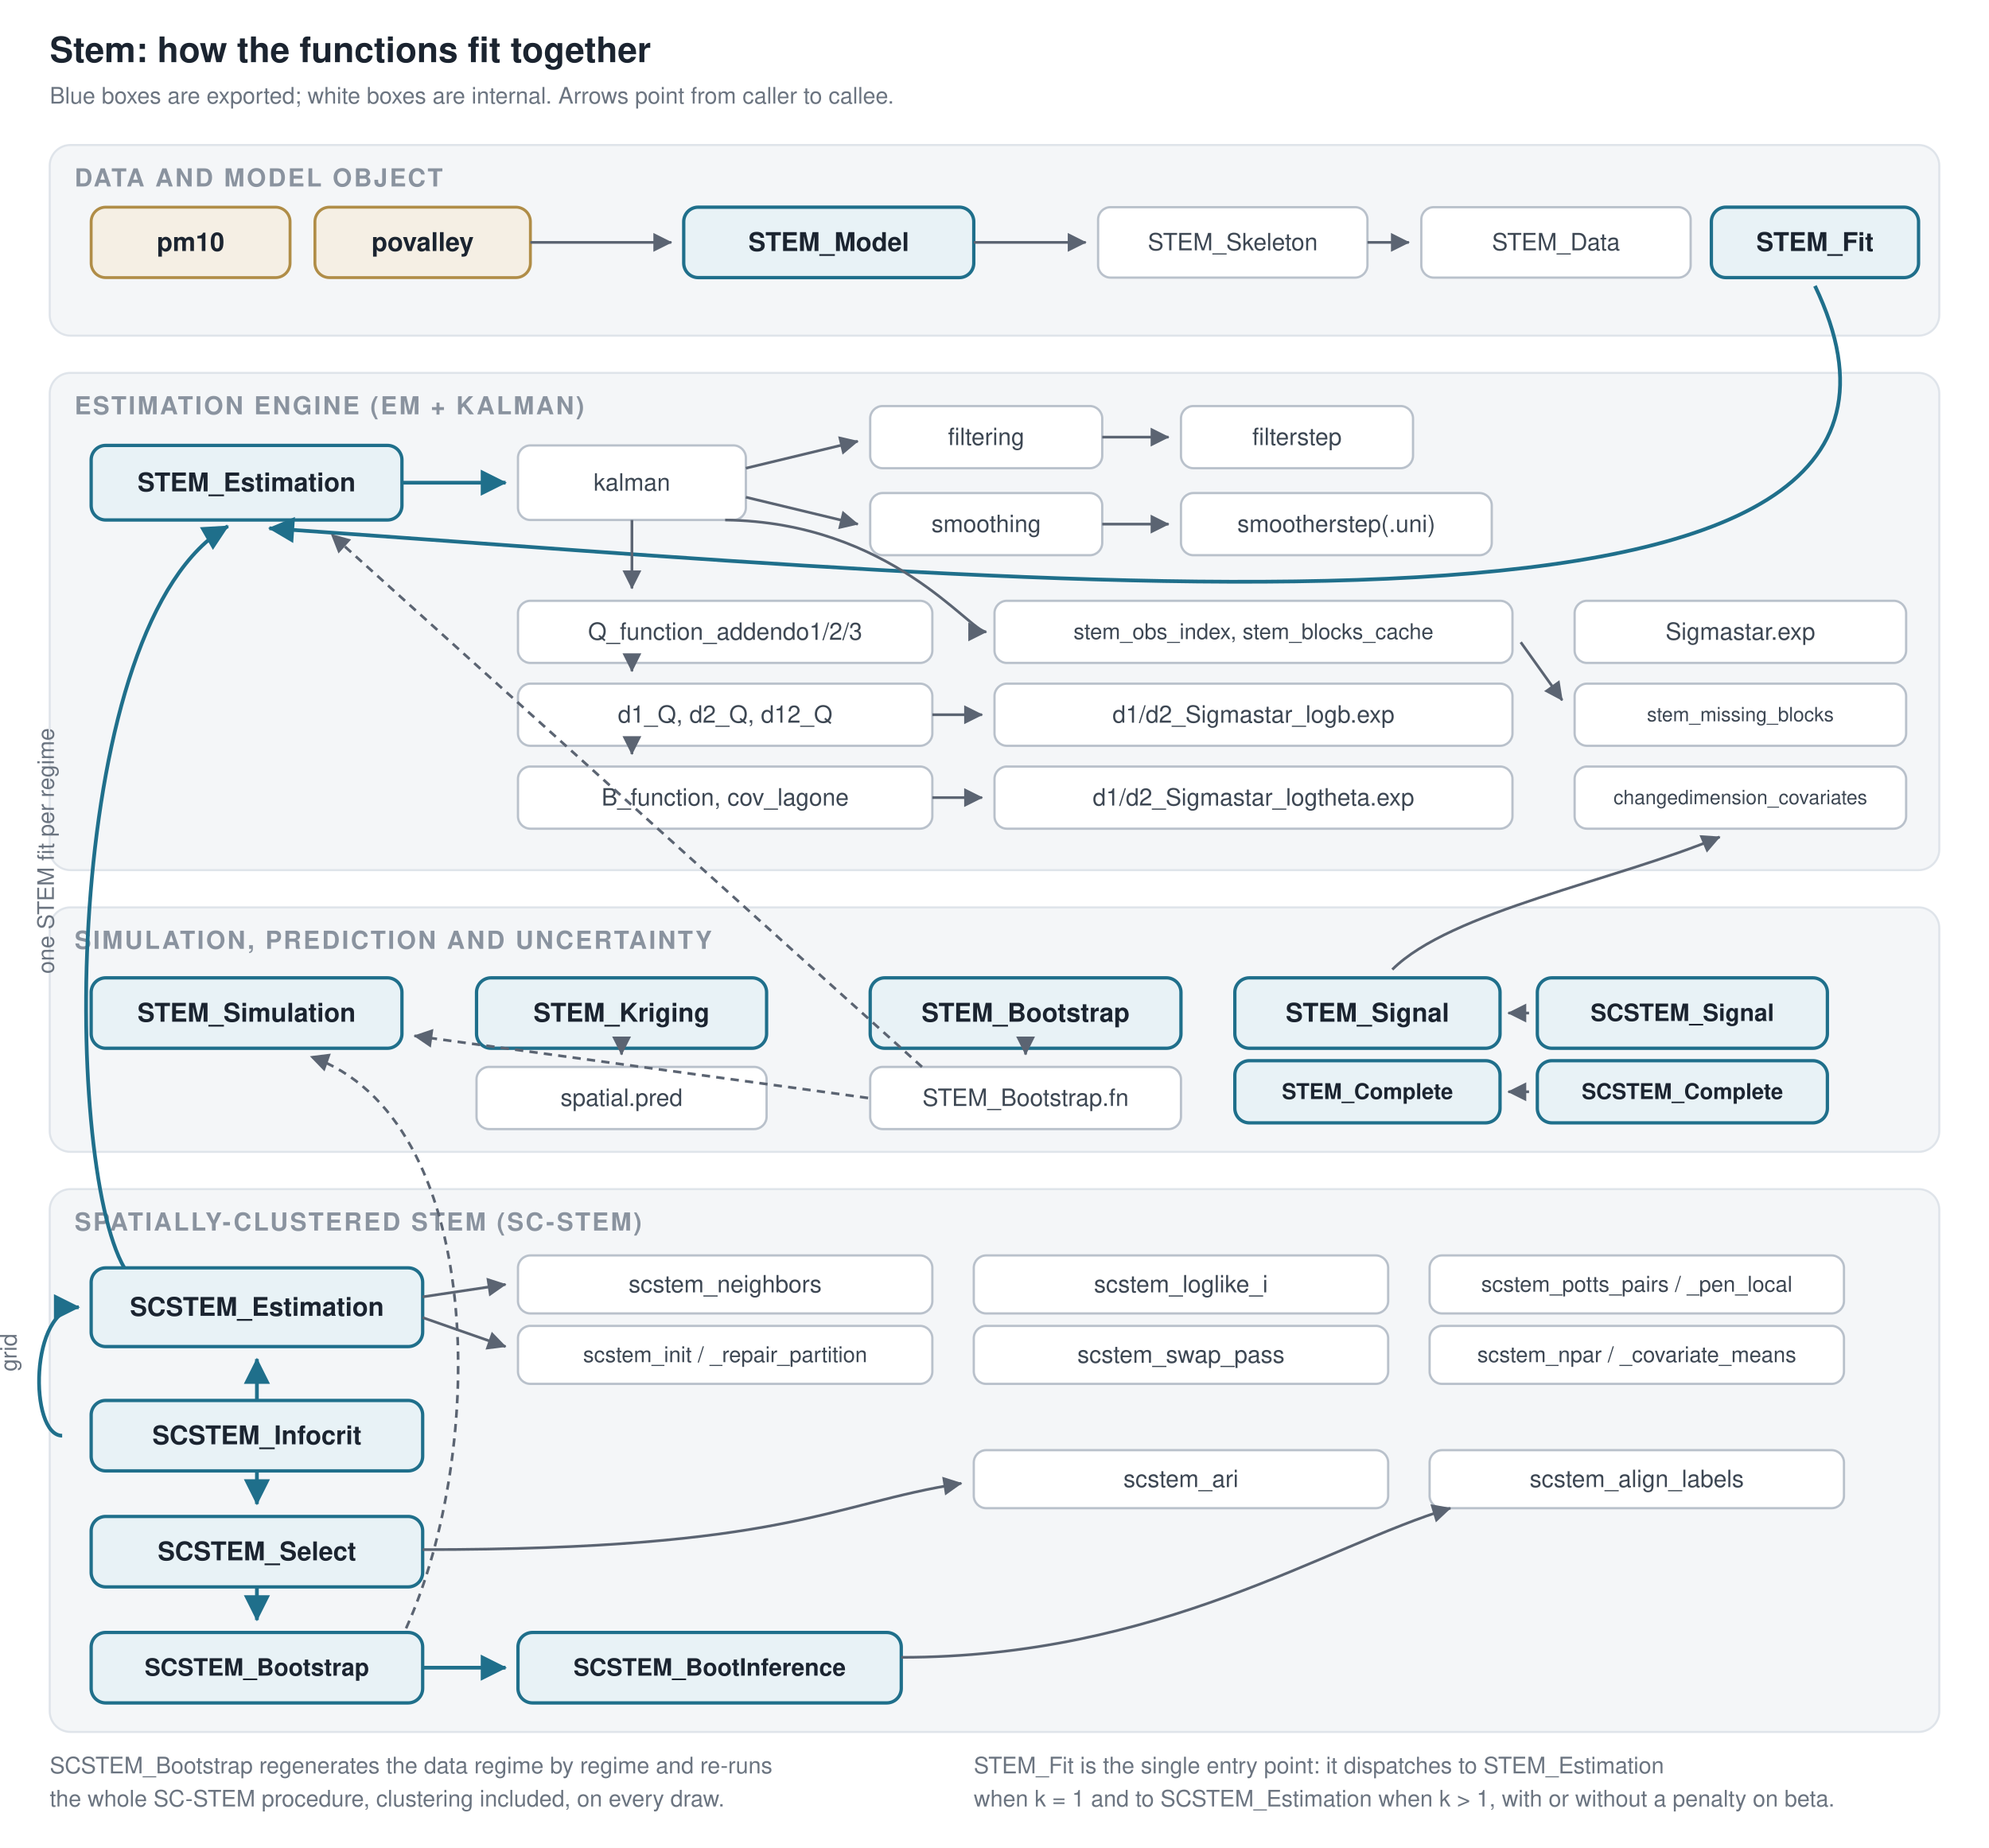
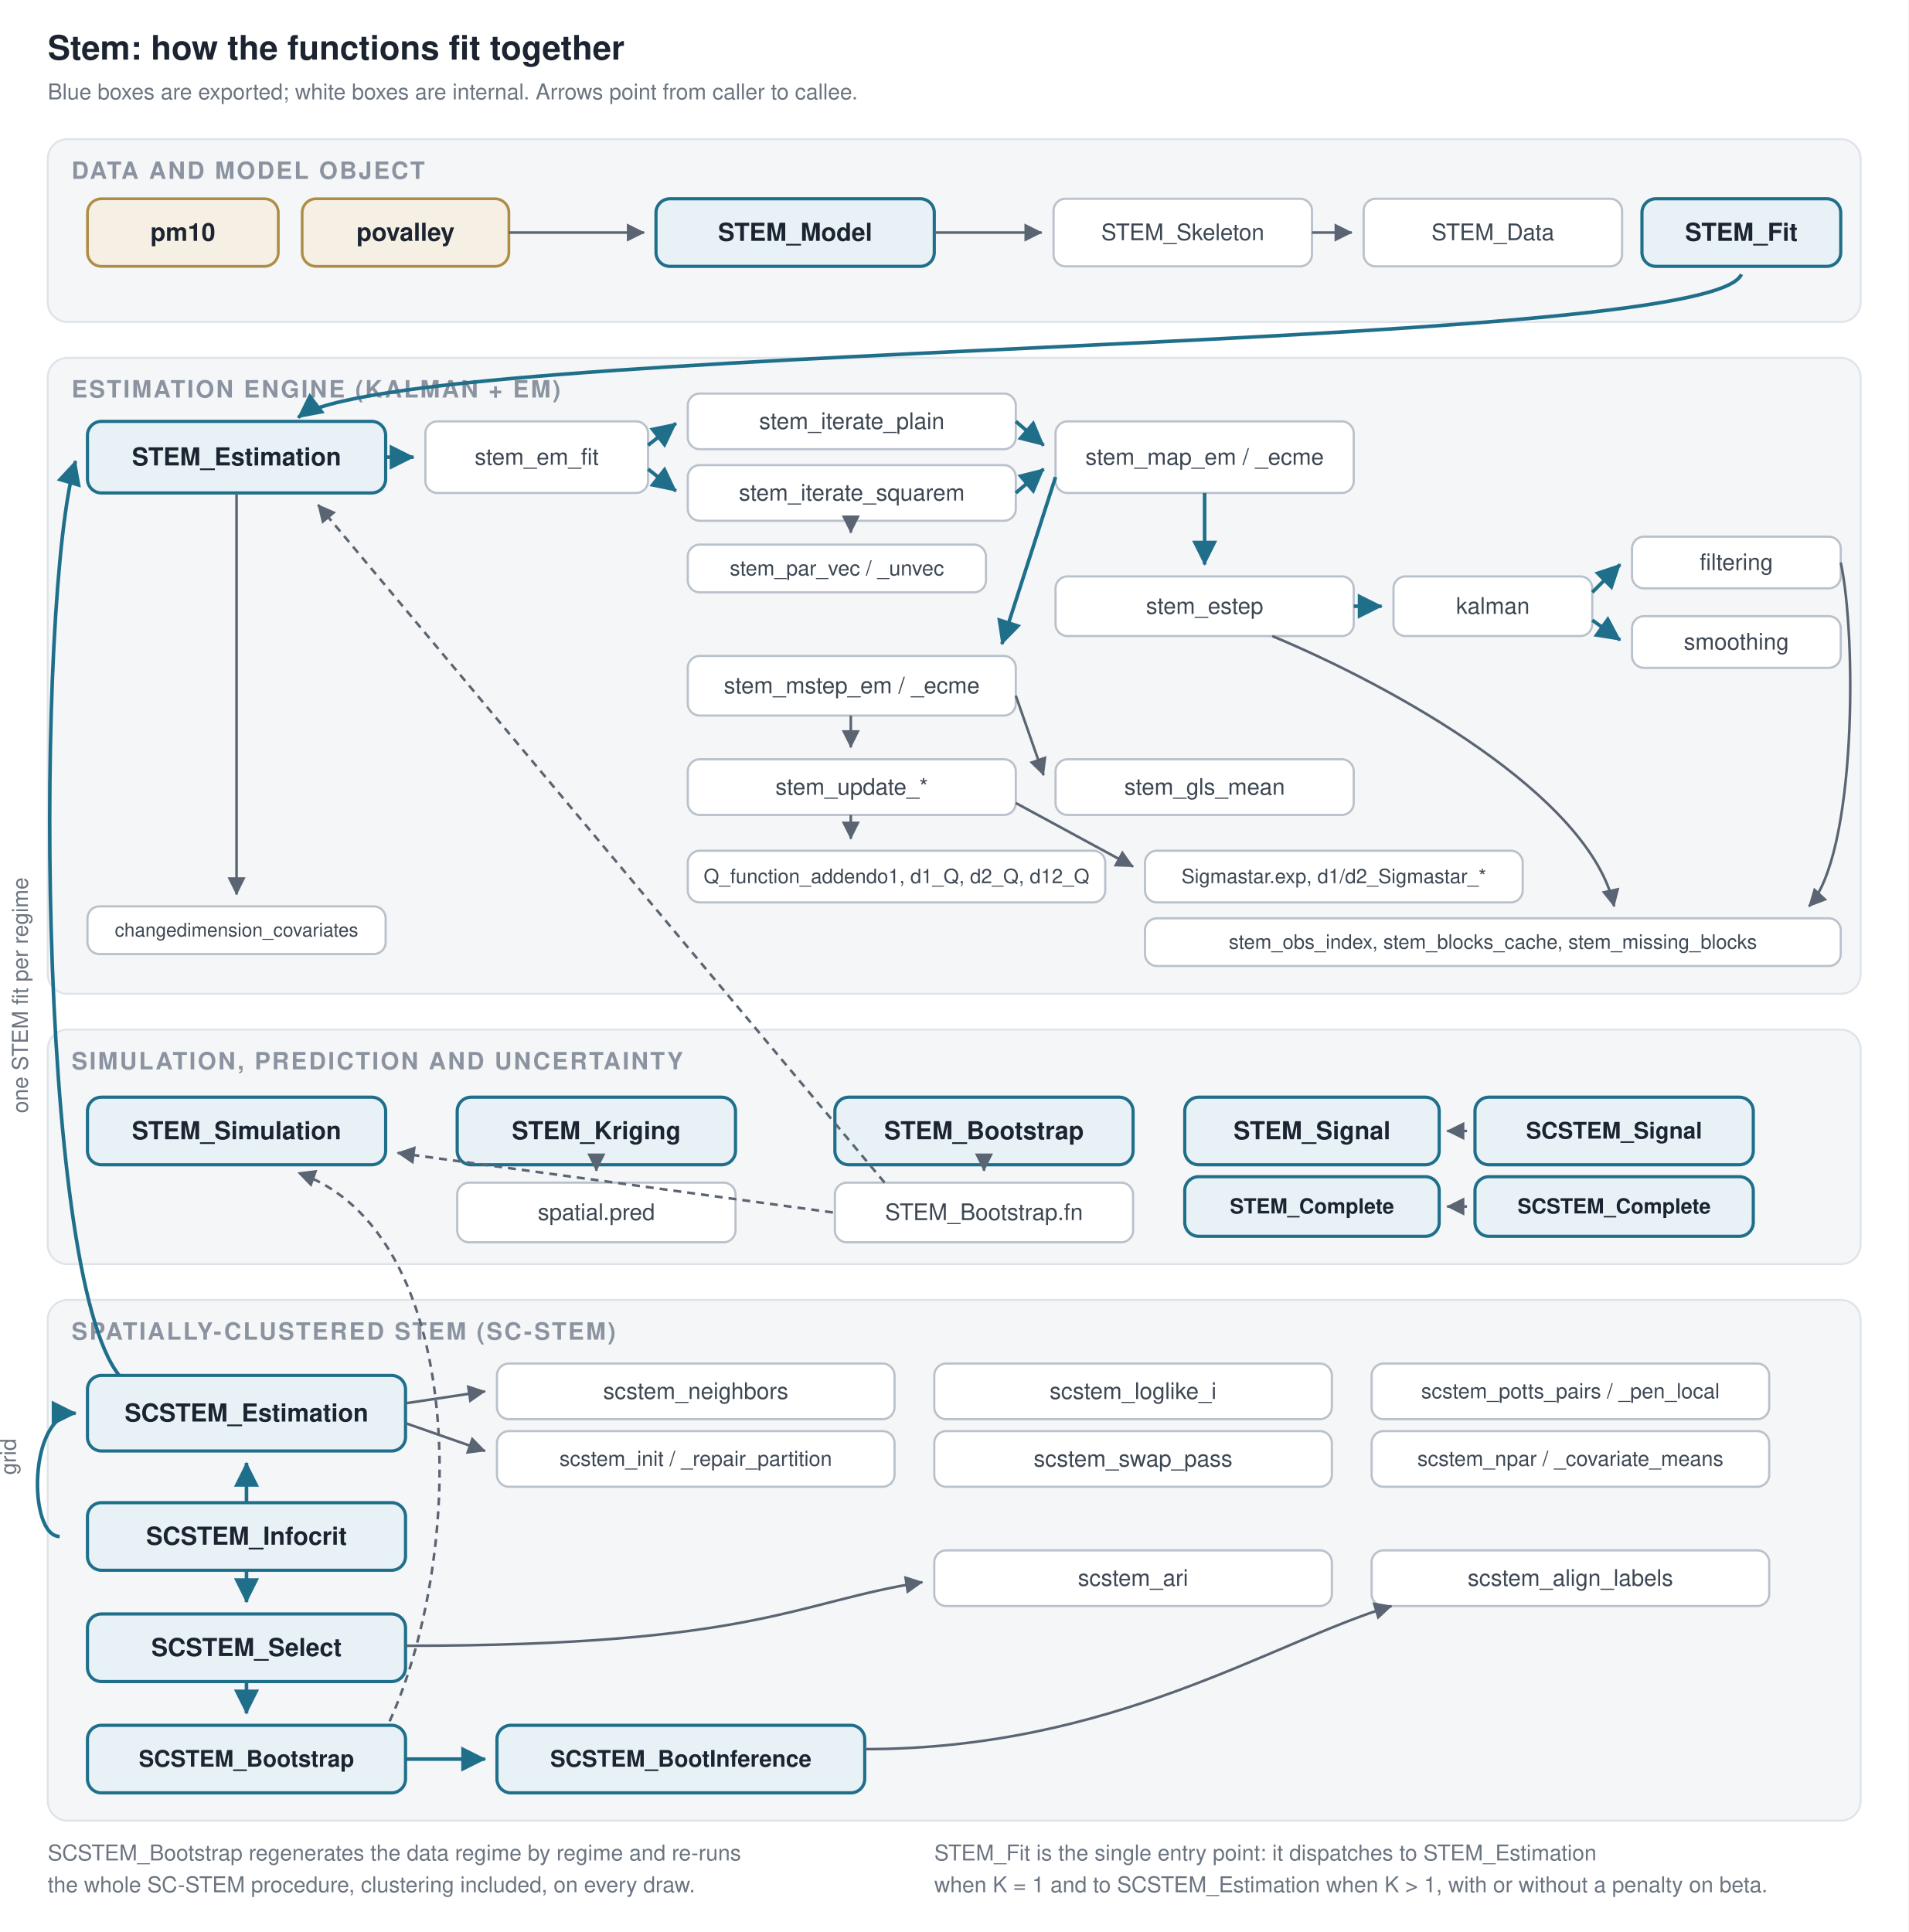
- <svg xmlns="http://www.w3.org/2000/svg" viewBox="0 0 960 892" font-family="ui-sans-serif, system-ui, -apple-system, 'Segoe UI', Helvetica, Arial, sans-serif">
+ <svg xmlns="http://www.w3.org/2000/svg" viewBox="0 0 960 972" font-family="ui-sans-serif, system-ui, -apple-system, 'Segoe UI', Helvetica, Arial, sans-serif">
  <defs>
    <marker id="arrow" viewBox="0 0 10 10" refX="9.5" refY="5" markerWidth="7" markerHeight="7" orient="auto-start-reverse">
      <path d="M 0 0 L 10 5 L 0 10 z" fill="#5b6472" />
    </marker>
    <marker id="arrowAccent" viewBox="0 0 10 10" refX="9.5" refY="5" markerWidth="7" markerHeight="7" orient="auto-start-reverse">
      <path d="M 0 0 L 10 5 L 0 10 z" fill="#1f6f8b" />
    </marker>
    <style>
      .band     { fill:#f4f6f8; stroke:#dfe4ea; stroke-width:1; rx:10; }
      .bandlab  { font-size:12px; font-weight:600; fill:#8a939f; letter-spacing:.08em; }
      .exported { fill:#e8f2f6; stroke:#1f6f8b; stroke-width:1.6; rx:7; }
      .internal { fill:#ffffff; stroke:#b9c1cb; stroke-width:1.1; rx:6; }
      .dataset  { fill:#f5efe4; stroke:#b08d47; stroke-width:1.4; rx:7; }
      .edge     { stroke:#5b6472; stroke-width:1.3; fill:none; marker-end:url(#arrow); }
      .edgeA    { stroke:#1f6f8b; stroke-width:1.8; fill:none; marker-end:url(#arrowAccent); }
      .note     { font-size:11px; fill:#6b7480; }
    </style>
  </defs>
-   <rect width="960" height="892" fill="#ffffff" />
+   <rect width="960" height="972" fill="#ffffff" />
  <text x="24" y="30" font-size="17" font-weight="700" fill="#1b2430">Stem: how the functions fit together</text>
  <text x="24" y="50" font-size="11" fill="#6b7480">Blue boxes are exported; white boxes are internal. Arrows point from caller to callee.</text>
  <rect class="band" x="24" y="70" width="912" height="92" />
  <text x="36" y="90" class="bandlab">DATA AND MODEL OBJECT</text>
-   <rect class="band" x="24" y="180" width="912" height="240" />
-   <text x="36" y="200" class="bandlab">ESTIMATION ENGINE (EM + KALMAN)</text>
-   <rect class="band" x="24" y="438" width="912" height="118" />
-   <text x="36" y="458" class="bandlab">SIMULATION, PREDICTION AND UNCERTAINTY</text>
-   <rect class="band" x="24" y="574" width="912" height="262" />
-   <text x="36" y="594" class="bandlab">SPATIALLY-CLUSTERED STEM (SC-STEM)</text>
+   <rect class="band" x="24" y="180" width="912" height="320" />
+   <text x="36" y="200" class="bandlab">ESTIMATION ENGINE (KALMAN + EM)</text>
+   <rect class="band" x="24" y="518" width="912" height="118" />
+   <text x="36" y="538" class="bandlab">SIMULATION, PREDICTION AND UNCERTAINTY</text>
+   <rect class="band" x="24" y="654" width="912" height="262" />
+   <text x="36" y="674" class="bandlab">SPATIALLY-CLUSTERED STEM (SC-STEM)</text>
  <rect class="dataset" x="44" y="100" width="96" height="34" />
  <text x="92" y="121.17" text-anchor="middle" font-size="12.5" font-weight="600" fill="#1b2430">pm10</text>
  <rect class="dataset" x="152" y="100" width="104" height="34" />
  <text x="204" y="121.17" text-anchor="middle" font-size="12.5" font-weight="600" fill="#1b2430">povalley</text>
  <rect class="exported" x="330" y="100" width="140" height="34" />
  <text x="400" y="121.17" text-anchor="middle" font-size="12.5" font-weight="600" fill="#1b2430">STEM_Model</text>
  <rect class="internal" x="530" y="100" width="130" height="34" />
  <text x="595" y="120.83" text-anchor="middle" font-size="11.5" fill="#3d4753">STEM_Skeleton</text>
  <rect class="internal" x="686" y="100" width="130" height="34" />
  <text x="751" y="120.83" text-anchor="middle" font-size="11.5" fill="#3d4753">STEM_Data</text>
  <rect class="exported" x="826" y="100" width="100" height="34" />
  <text x="876" y="121.17" text-anchor="middle" font-size="12.5" font-weight="600" fill="#1b2430">STEM_Fit</text>
-   <rect class="exported" x="44" y="215" width="150" height="36" />
-   <text x="119" y="237.17" text-anchor="middle" font-size="12.5" font-weight="600" fill="#1b2430">STEM_Estimation</text>
-   <rect class="internal" x="250" y="215" width="110" height="36" />
-   <text x="305" y="236.83" text-anchor="middle" font-size="11.5" fill="#3d4753">kalman</text>
-   <rect class="internal" x="420" y="196" width="112" height="30" />
-   <text x="476" y="214.83" text-anchor="middle" font-size="11.5" fill="#3d4753">filtering</text>
-   <rect class="internal" x="570" y="196" width="112" height="30" />
-   <text x="626" y="214.83" text-anchor="middle" font-size="11.5" fill="#3d4753">filterstep</text>
-   <rect class="internal" x="420" y="238" width="112" height="30" />
-   <text x="476" y="256.83" text-anchor="middle" font-size="11.5" fill="#3d4753">smoothing</text>
-   <rect class="internal" x="570" y="238" width="150" height="30" />
-   <text x="645" y="256.83" text-anchor="middle" font-size="11.5" fill="#3d4753">smootherstep(.uni)</text>
-   <rect class="internal" x="250" y="290" width="200" height="30" />
-   <text x="350" y="308.83" text-anchor="middle" font-size="11.5" fill="#3d4753">Q_function_addendo1/2/3</text>
-   <rect class="internal" x="250" y="330" width="200" height="30" />
-   <text x="350" y="348.83" text-anchor="middle" font-size="11.5" fill="#3d4753">d1_Q, d2_Q, d12_Q</text>
-   <rect class="internal" x="250" y="370" width="200" height="30" />
-   <text x="350" y="388.83" text-anchor="middle" font-size="11.5" fill="#3d4753">B_function, cov_lagone</text>
-   <rect class="internal" x="480" y="290" width="250" height="30" />
-   <text x="605" y="308.5" text-anchor="middle" font-size="10.5" fill="#3d4753">stem_obs_index, stem_blocks_cache</text>
-   <rect class="internal" x="480" y="330" width="250" height="30" />
-   <text x="605" y="348.83" text-anchor="middle" font-size="11.5" fill="#3d4753">d1/d2_Sigmastar_logb.exp</text>
-   <rect class="internal" x="480" y="370" width="250" height="30" />
-   <text x="605" y="388.83" text-anchor="middle" font-size="11.5" fill="#3d4753">d1/d2_Sigmastar_logtheta.exp</text>
-   <rect class="internal" x="760" y="290" width="160" height="30" />
-   <text x="840" y="308.83" text-anchor="middle" font-size="11.5" fill="#3d4753">Sigmastar.exp</text>
-   <rect class="internal" x="760" y="330" width="160" height="30" />
-   <text x="840" y="348.17" text-anchor="middle" font-size="9.5" fill="#3d4753">stem_missing_blocks</text>
-   <rect class="internal" x="760" y="370" width="160" height="30" />
-   <text x="840" y="388.17" text-anchor="middle" font-size="9.5" fill="#3d4753">changedimension_covariates</text>
-   <rect class="exported" x="44" y="472" width="150" height="34" />
-   <text x="119" y="493.17" text-anchor="middle" font-size="12.5" font-weight="600" fill="#1b2430">STEM_Simulation</text>
-   <rect class="exported" x="230" y="472" width="140" height="34" />
-   <text x="300" y="493.17" text-anchor="middle" font-size="12.5" font-weight="600" fill="#1b2430">STEM_Kriging</text>
-   <rect class="internal" x="230" y="515" width="140" height="30" />
-   <text x="300" y="533.83" text-anchor="middle" font-size="11.5" fill="#3d4753">spatial.pred</text>
-   <rect class="exported" x="420" y="472" width="150" height="34" />
-   <text x="495" y="493.17" text-anchor="middle" font-size="12.5" font-weight="600" fill="#1b2430">STEM_Bootstrap</text>
-   <rect class="internal" x="420" y="515" width="150" height="30" />
-   <text x="495" y="533.83" text-anchor="middle" font-size="11.5" fill="#3d4753">STEM_Bootstrap.fn</text>
-   <rect class="exported" x="596" y="472" width="128" height="34" />
-   <text x="660" y="493.17" text-anchor="middle" font-size="12.5" font-weight="600" fill="#1b2430">STEM_Signal</text>
-   <rect class="exported" x="596" y="512" width="128" height="30" />
-   <text x="660" y="530.5" text-anchor="middle" font-size="10.5" font-weight="600" fill="#1b2430">STEM_Complete</text>
-   <rect class="exported" x="742" y="472" width="140" height="34" />
-   <text x="812" y="492.83" text-anchor="middle" font-size="11.5" font-weight="600" fill="#1b2430">SCSTEM_Signal</text>
-   <rect class="exported" x="742" y="512" width="140" height="30" />
-   <text x="812" y="530.5" text-anchor="middle" font-size="10.5" font-weight="600" fill="#1b2430">SCSTEM_Complete</text>
-   <rect class="exported" x="44" y="612" width="160" height="38" />
-   <text x="124" y="635.17" text-anchor="middle" font-size="12.5" font-weight="600" fill="#1b2430">SCSTEM_Estimation</text>
-   <rect class="exported" x="44" y="676" width="160" height="34" />
-   <text x="124" y="697.17" text-anchor="middle" font-size="12.5" font-weight="600" fill="#1b2430">SCSTEM_Infocrit</text>
-   <rect class="exported" x="44" y="732" width="160" height="34" />
-   <text x="124" y="753.17" text-anchor="middle" font-size="12.5" font-weight="600" fill="#1b2430">SCSTEM_Select</text>
-   <rect class="exported" x="44" y="788" width="160" height="34" />
-   <text x="124" y="808.83" text-anchor="middle" font-size="11.5" font-weight="600" fill="#1b2430">SCSTEM_Bootstrap</text>
-   <rect class="exported" x="250" y="788" width="185" height="34" />
-   <text x="342.5" y="808.83" text-anchor="middle" font-size="11.5" font-weight="600" fill="#1b2430">SCSTEM_BootInference</text>
-   <rect class="internal" x="250" y="606" width="200" height="28" />
-   <text x="350" y="623.83" text-anchor="middle" font-size="11.5" fill="#3d4753">scstem_neighbors</text>
-   <rect class="internal" x="250" y="640" width="200" height="28" />
-   <text x="350" y="657.5" text-anchor="middle" font-size="10.5" fill="#3d4753">scstem_init / _repair_partition</text>
-   <rect class="internal" x="470" y="606" width="200" height="28" />
-   <text x="570" y="623.83" text-anchor="middle" font-size="11.5" fill="#3d4753">scstem_loglike_i</text>
-   <rect class="internal" x="470" y="640" width="200" height="28" />
-   <text x="570" y="657.83" text-anchor="middle" font-size="11.5" fill="#3d4753">scstem_swap_pass</text>
-   <rect class="internal" x="690" y="606" width="200" height="28" />
-   <text x="790" y="623.5" text-anchor="middle" font-size="10.5" fill="#3d4753">scstem_potts_pairs / _pen_local</text>
-   <rect class="internal" x="690" y="640" width="200" height="28" />
-   <text x="790" y="657.5" text-anchor="middle" font-size="10.5" fill="#3d4753">scstem_npar / _covariate_means</text>
-   <rect class="internal" x="470" y="700" width="200" height="28" />
-   <text x="570" y="717.83" text-anchor="middle" font-size="11.5" fill="#3d4753">scstem_ari</text>
-   <rect class="internal" x="690" y="700" width="200" height="28" />
-   <text x="790" y="717.83" text-anchor="middle" font-size="11.5" fill="#3d4753">scstem_align_labels</text>
+   <rect class="exported" x="44" y="212" width="150" height="36" />
+   <text x="119" y="234.17" text-anchor="middle" font-size="12.5" font-weight="600" fill="#1b2430">STEM_Estimation</text>
+   <rect class="internal" x="214" y="212" width="112" height="36" />
+   <text x="270" y="233.83" text-anchor="middle" font-size="11.5" fill="#3d4753">stem_em_fit</text>
+   <rect class="internal" x="346" y="198" width="165" height="28" />
+   <text x="428.5" y="215.83" text-anchor="middle" font-size="11.5" fill="#3d4753">stem_iterate_plain</text>
+   <rect class="internal" x="346" y="234" width="165" height="28" />
+   <text x="428.5" y="251.83" text-anchor="middle" font-size="11.5" fill="#3d4753">stem_iterate_squarem</text>
+   <rect class="internal" x="346" y="274" width="150" height="24" />
+   <text x="421" y="289.5" text-anchor="middle" font-size="10.5" fill="#3d4753">stem_par_vec / _unvec</text>
+   <rect class="internal" x="531" y="212" width="150" height="36" />
+   <text x="606" y="233.83" text-anchor="middle" font-size="11.5" fill="#3d4753">stem_map_em / _ecme</text>
+   <rect class="internal" x="531" y="290" width="150" height="30" />
+   <text x="606" y="308.83" text-anchor="middle" font-size="11.5" fill="#3d4753">stem_estep</text>
+   <rect class="internal" x="701" y="290" width="100" height="30" />
+   <text x="751" y="308.83" text-anchor="middle" font-size="11.5" fill="#3d4753">kalman</text>
+   <rect class="internal" x="821" y="270" width="105" height="26" />
+   <text x="873.5" y="286.83" text-anchor="middle" font-size="11.5" fill="#3d4753">filtering</text>
+   <rect class="internal" x="821" y="310" width="105" height="26" />
+   <text x="873.5" y="326.83" text-anchor="middle" font-size="11.5" fill="#3d4753">smoothing</text>
+   <rect class="internal" x="346" y="330" width="165" height="30" />
+   <text x="428.5" y="348.83" text-anchor="middle" font-size="11.5" fill="#3d4753">stem_mstep_em / _ecme</text>
+   <rect class="internal" x="346" y="382" width="165" height="28" />
+   <text x="428.5" y="399.83" text-anchor="middle" font-size="11.5" fill="#3d4753">stem_update_*</text>
+   <rect class="internal" x="531" y="382" width="150" height="28" />
+   <text x="606" y="399.83" text-anchor="middle" font-size="11.5" fill="#3d4753">stem_gls_mean</text>
+   <rect class="internal" x="346" y="428" width="210" height="26" />
+   <text x="451" y="444.33" text-anchor="middle" font-size="10" fill="#3d4753">Q_function_addendo1, d1_Q, d2_Q, d12_Q</text>
+   <rect class="internal" x="576" y="428" width="190" height="26" />
+   <text x="671" y="444.33" text-anchor="middle" font-size="10" fill="#3d4753">Sigmastar.exp, d1/d2_Sigmastar_*</text>
+   <rect class="internal" x="44" y="456" width="150" height="24" />
+   <text x="119" y="471.17" text-anchor="middle" font-size="9.5" fill="#3d4753">changedimension_covariates</text>
+   <rect class="internal" x="576" y="462" width="350" height="24" />
+   <text x="751" y="477.33" text-anchor="middle" font-size="10" fill="#3d4753">stem_obs_index, stem_blocks_cache, stem_missing_blocks</text>
+   <rect class="exported" x="44" y="552" width="150" height="34" />
+   <text x="119" y="573.17" text-anchor="middle" font-size="12.5" font-weight="600" fill="#1b2430">STEM_Simulation</text>
+   <rect class="exported" x="230" y="552" width="140" height="34" />
+   <text x="300" y="573.17" text-anchor="middle" font-size="12.5" font-weight="600" fill="#1b2430">STEM_Kriging</text>
+   <rect class="internal" x="230" y="595" width="140" height="30" />
+   <text x="300" y="613.83" text-anchor="middle" font-size="11.5" fill="#3d4753">spatial.pred</text>
+   <rect class="exported" x="420" y="552" width="150" height="34" />
+   <text x="495" y="573.17" text-anchor="middle" font-size="12.5" font-weight="600" fill="#1b2430">STEM_Bootstrap</text>
+   <rect class="internal" x="420" y="595" width="150" height="30" />
+   <text x="495" y="613.83" text-anchor="middle" font-size="11.5" fill="#3d4753">STEM_Bootstrap.fn</text>
+   <rect class="exported" x="596" y="552" width="128" height="34" />
+   <text x="660" y="573.17" text-anchor="middle" font-size="12.5" font-weight="600" fill="#1b2430">STEM_Signal</text>
+   <rect class="exported" x="596" y="592" width="128" height="30" />
+   <text x="660" y="610.5" text-anchor="middle" font-size="10.5" font-weight="600" fill="#1b2430">STEM_Complete</text>
+   <rect class="exported" x="742" y="552" width="140" height="34" />
+   <text x="812" y="572.83" text-anchor="middle" font-size="11.5" font-weight="600" fill="#1b2430">SCSTEM_Signal</text>
+   <rect class="exported" x="742" y="592" width="140" height="30" />
+   <text x="812" y="610.5" text-anchor="middle" font-size="10.5" font-weight="600" fill="#1b2430">SCSTEM_Complete</text>
+   <rect class="exported" x="44" y="692" width="160" height="38" />
+   <text x="124" y="715.17" text-anchor="middle" font-size="12.5" font-weight="600" fill="#1b2430">SCSTEM_Estimation</text>
+   <rect class="exported" x="44" y="756" width="160" height="34" />
+   <text x="124" y="777.17" text-anchor="middle" font-size="12.5" font-weight="600" fill="#1b2430">SCSTEM_Infocrit</text>
+   <rect class="exported" x="44" y="812" width="160" height="34" />
+   <text x="124" y="833.17" text-anchor="middle" font-size="12.5" font-weight="600" fill="#1b2430">SCSTEM_Select</text>
+   <rect class="exported" x="44" y="868" width="160" height="34" />
+   <text x="124" y="888.83" text-anchor="middle" font-size="11.5" font-weight="600" fill="#1b2430">SCSTEM_Bootstrap</text>
+   <rect class="exported" x="250" y="868" width="185" height="34" />
+   <text x="342.5" y="888.83" text-anchor="middle" font-size="11.5" font-weight="600" fill="#1b2430">SCSTEM_BootInference</text>
+   <rect class="internal" x="250" y="686" width="200" height="28" />
+   <text x="350" y="703.83" text-anchor="middle" font-size="11.5" fill="#3d4753">scstem_neighbors</text>
+   <rect class="internal" x="250" y="720" width="200" height="28" />
+   <text x="350" y="737.5" text-anchor="middle" font-size="10.5" fill="#3d4753">scstem_init / _repair_partition</text>
+   <rect class="internal" x="470" y="686" width="200" height="28" />
+   <text x="570" y="703.83" text-anchor="middle" font-size="11.5" fill="#3d4753">scstem_loglike_i</text>
+   <rect class="internal" x="470" y="720" width="200" height="28" />
+   <text x="570" y="737.83" text-anchor="middle" font-size="11.5" fill="#3d4753">scstem_swap_pass</text>
+   <rect class="internal" x="690" y="686" width="200" height="28" />
+   <text x="790" y="703.5" text-anchor="middle" font-size="10.5" fill="#3d4753">scstem_potts_pairs / _pen_local</text>
+   <rect class="internal" x="690" y="720" width="200" height="28" />
+   <text x="790" y="737.5" text-anchor="middle" font-size="10.5" fill="#3d4753">scstem_npar / _covariate_means</text>
+   <rect class="internal" x="470" y="780" width="200" height="28" />
+   <text x="570" y="797.83" text-anchor="middle" font-size="11.5" fill="#3d4753">scstem_ari</text>
+   <rect class="internal" x="690" y="780" width="200" height="28" />
+   <text x="790" y="797.83" text-anchor="middle" font-size="11.5" fill="#3d4753">scstem_align_labels</text>
  <path class="edge" d="M 256 117 L 324 117" />
  <path class="edge" d="M 470 117 L 524 117" />
  <path class="edge" d="M 660 117 L 680 117" />
-   <path class="edgeA" d="M 876 138 C 968 330 520 282 130 255" />
-   <path class="edgeA" d="M 194 233 L 244 233" />
-   <path class="edge" d="M 360 226 L 414 213" />
-   <path class="edge" d="M 532 211 L 564 211" />
-   <path class="edge" d="M 360 240 L 414 253" />
-   <path class="edge" d="M 532 253 L 564 253" />
-   <path class="edge" d="M 305 251 L 305 284" />
-   <path class="edge" d="M 305 320 L 305 324" />
-   <path class="edge" d="M 305 360 L 305 364" />
-   <path class="edge" d="M 450 345 L 474 345" />
-   <path class="edge" d="M 450 385 L 474 385" />
-   <path class="edge" d="M 350 251 C 430 252 468 305 476 305" />
-   <path class="edge" d="M 734 310 L 754 338" />
-   <path class="edge" d="M 300 506 L 300 509" />
-   <path class="edge" d="M 495 506 L 495 509" />
-   <path class="edge" d="M 738 489 L 728 489" />
-   <path class="edge" d="M 738 527 L 728 527" />
-   <path class="edge" d="M 672 468 C 700 440 780 425 830 404" />
-   <path class="edge" d="M 419 530 L 200 500" stroke-dasharray="4 3" />
-   <path class="edge" d="M 445 515 L 160 258" stroke-dasharray="4 3" />
-   <path class="edgeA" d="M 124 710 L 124 726" />
-   <path class="edgeA" d="M 124 766 L 124 782" />
-   <path class="edgeA" d="M 204 805 L 244 805" />
-   <path class="edgeA" d="M 124 676 L 124 656" />
-   <path class="edgeA" d="M 30 693 C 14 693 14 631 38 631" />
-   <path class="edge" d="M 204 626 L 244 620" />
-   <path class="edge" d="M 204 636 L 244 650" />
-   <path class="edge" d="M 204 748 C 380 748 400 726 464 716" />
-   <path class="edge" d="M 435 800 C 560 800 640 746 700 728" />
-   <path class="edgeA" d="M 60 612 C 30 560 30 300 110 254" />
-   <path class="edge" d="M 196 786 C 235 700 235 540 150 510" stroke-dasharray="4 3" />
-   <text x="8" y="662" class="note" transform="rotate(-90 8 662)">grid</text>
-   <text x="26" y="470" class="note" transform="rotate(-90 26 470)">one STEM fit per regime</text>
-   <text x="24" y="856" class="note">SCSTEM_Bootstrap regenerates the data regime by regime and re-runs</text>
-   <text x="24" y="872" class="note">the whole SC-STEM procedure, clustering included, on every draw.</text>
-   <text x="470" y="856" class="note">STEM_Fit is the single entry point: it dispatches to STEM_Estimation</text>
-   <text x="470" y="872" class="note">when k = 1 and to SCSTEM_Estimation when k &gt; 1, with or without a penalty on beta.</text>
+   <path class="edgeA" d="M 876 138 C 860 178 200 172 150 210" />
+   <path class="edgeA" d="M 194 230 L 208 230" />
+   <path class="edgeA" d="M 326 224 L 340 213" />
+   <path class="edgeA" d="M 326 236 L 340 247" />
+   <path class="edgeA" d="M 511 212 L 525 224" />
+   <path class="edgeA" d="M 511 248 L 525 236" />
+   <path class="edge" d="M 428 262 L 428 268" />
+   <path class="edgeA" d="M 606 248 L 606 284" />
+   <path class="edgeA" d="M 681 305 L 695 305" />
+   <path class="edgeA" d="M 801 298 L 815 284" />
+   <path class="edgeA" d="M 801 312 L 815 322" />
+   <path class="edgeA" d="M 531 240 L 504 324" />
+   <path class="edge" d="M 428 360 L 428 376" />
+   <path class="edge" d="M 511 350 L 525 390" />
+   <path class="edge" d="M 428 410 L 428 422" />
+   <path class="edge" d="M 511 404 L 570 436" />
+   <path class="edge" d="M 640 320 C 700 345 800 400 812 456" />
+   <path class="edge" d="M 926 283 C 934 320 934 430 910 456" />
+   <path class="edge" d="M 119 248 L 119 450" />
+   <path class="edge" d="M 300 586 L 300 589" />
+   <path class="edge" d="M 495 586 L 495 589" />
+   <path class="edge" d="M 738 569 L 728 569" />
+   <path class="edge" d="M 738 607 L 728 607" />
+   <path class="edge" d="M 419 610 L 200 580" stroke-dasharray="4 3" />
+   <path class="edgeA" d="M 124 790 L 124 806" />
+   <path class="edgeA" d="M 124 846 L 124 862" />
+   <path class="edgeA" d="M 204 885 L 244 885" />
+   <path class="edgeA" d="M 124 756 L 124 736" />
+   <path class="edgeA" d="M 30 773 C 14 773 14 711 38 711" />
+   <path class="edge" d="M 204 706 L 244 700" />
+   <path class="edge" d="M 204 716 L 244 730" />
+   <path class="edge" d="M 204 828 C 380 828 400 806 464 796" />
+   <path class="edge" d="M 435 880 C 560 880 640 826 700 808" />
+   <path class="edge" d="M 196 866 C 235 780 235 620 150 590" stroke-dasharray="4 3" />
+   <path class="edgeA" d="M 60 692 C 18 640 18 300 38 232" />
+   <path class="edge" d="M 445 595 L 160 254" stroke-dasharray="4 3" />
+   <text x="8" y="742" class="note" transform="rotate(-90 8 742)">grid</text>
+   <text x="14" y="560" class="note" transform="rotate(-90 14 560)">one STEM fit per regime</text>
+   <text x="24" y="936" class="note">SCSTEM_Bootstrap regenerates the data regime by regime and re-runs</text>
+   <text x="24" y="952" class="note">the whole SC-STEM procedure, clustering included, on every draw.</text>
+   <text x="470" y="936" class="note">STEM_Fit is the single entry point: it dispatches to STEM_Estimation</text>
+   <text x="470" y="952" class="note">when K = 1 and to SCSTEM_Estimation when K &gt; 1, with or without a penalty on beta.</text>
</svg>
